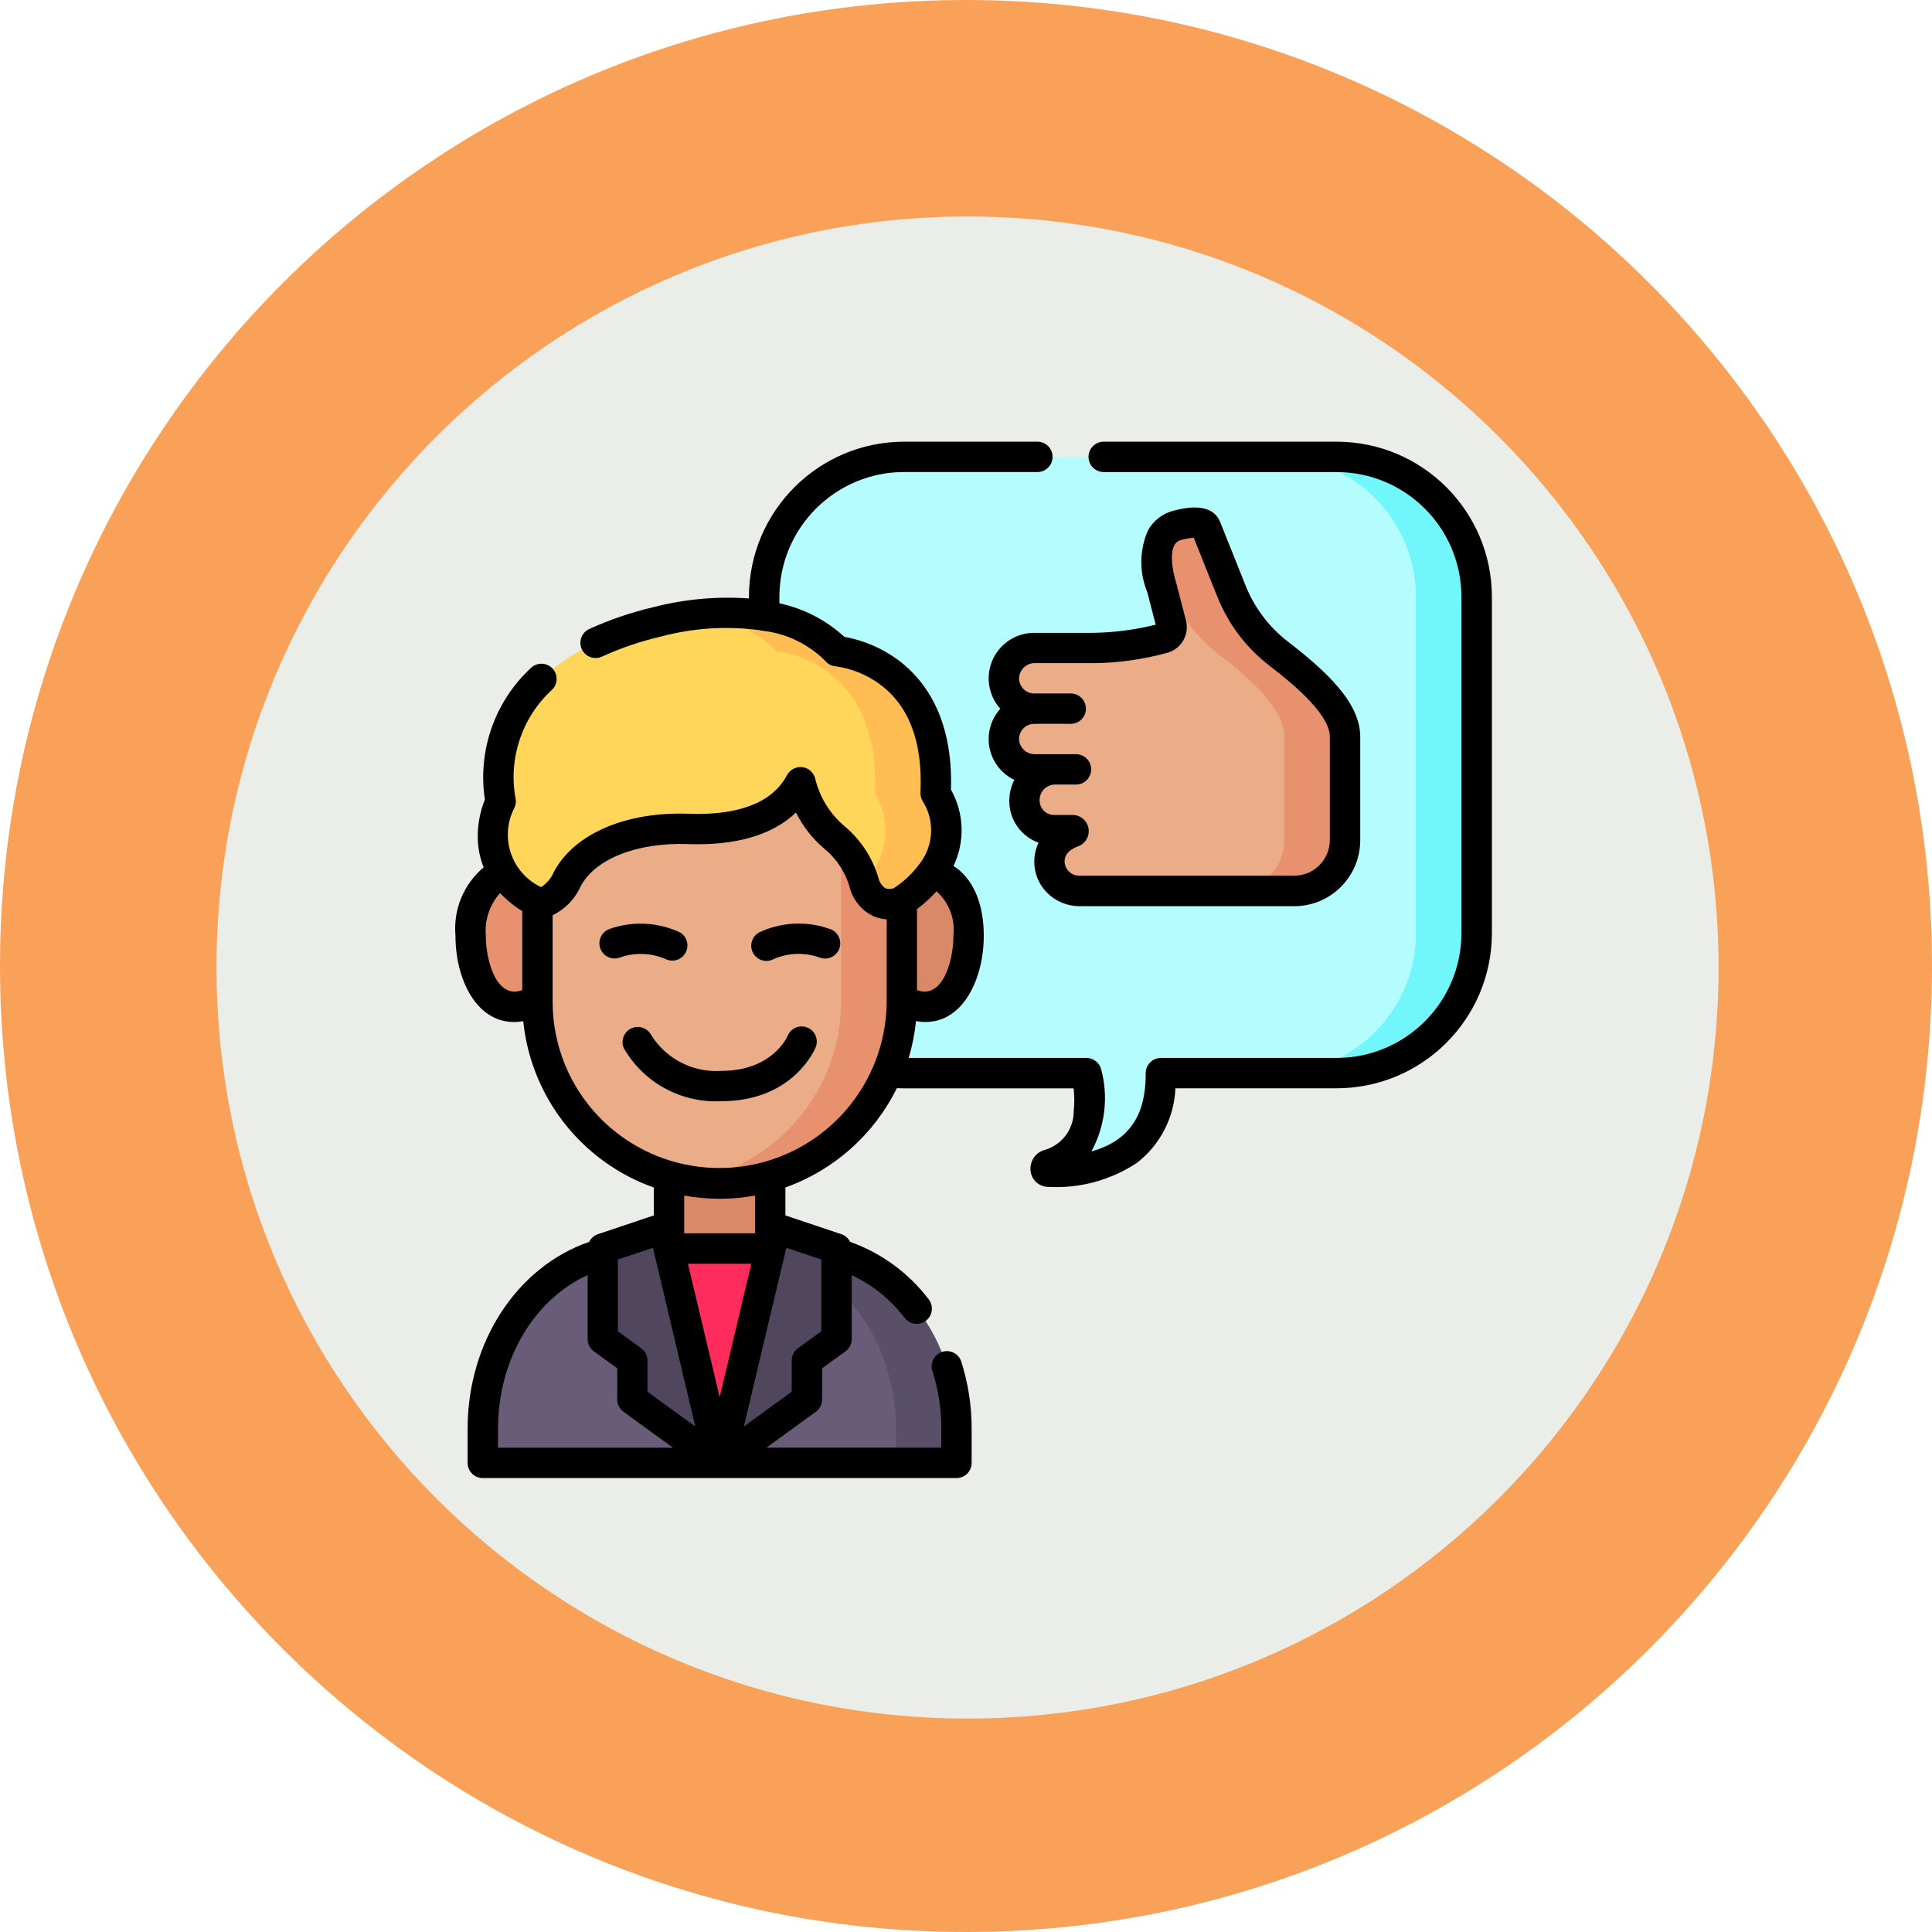
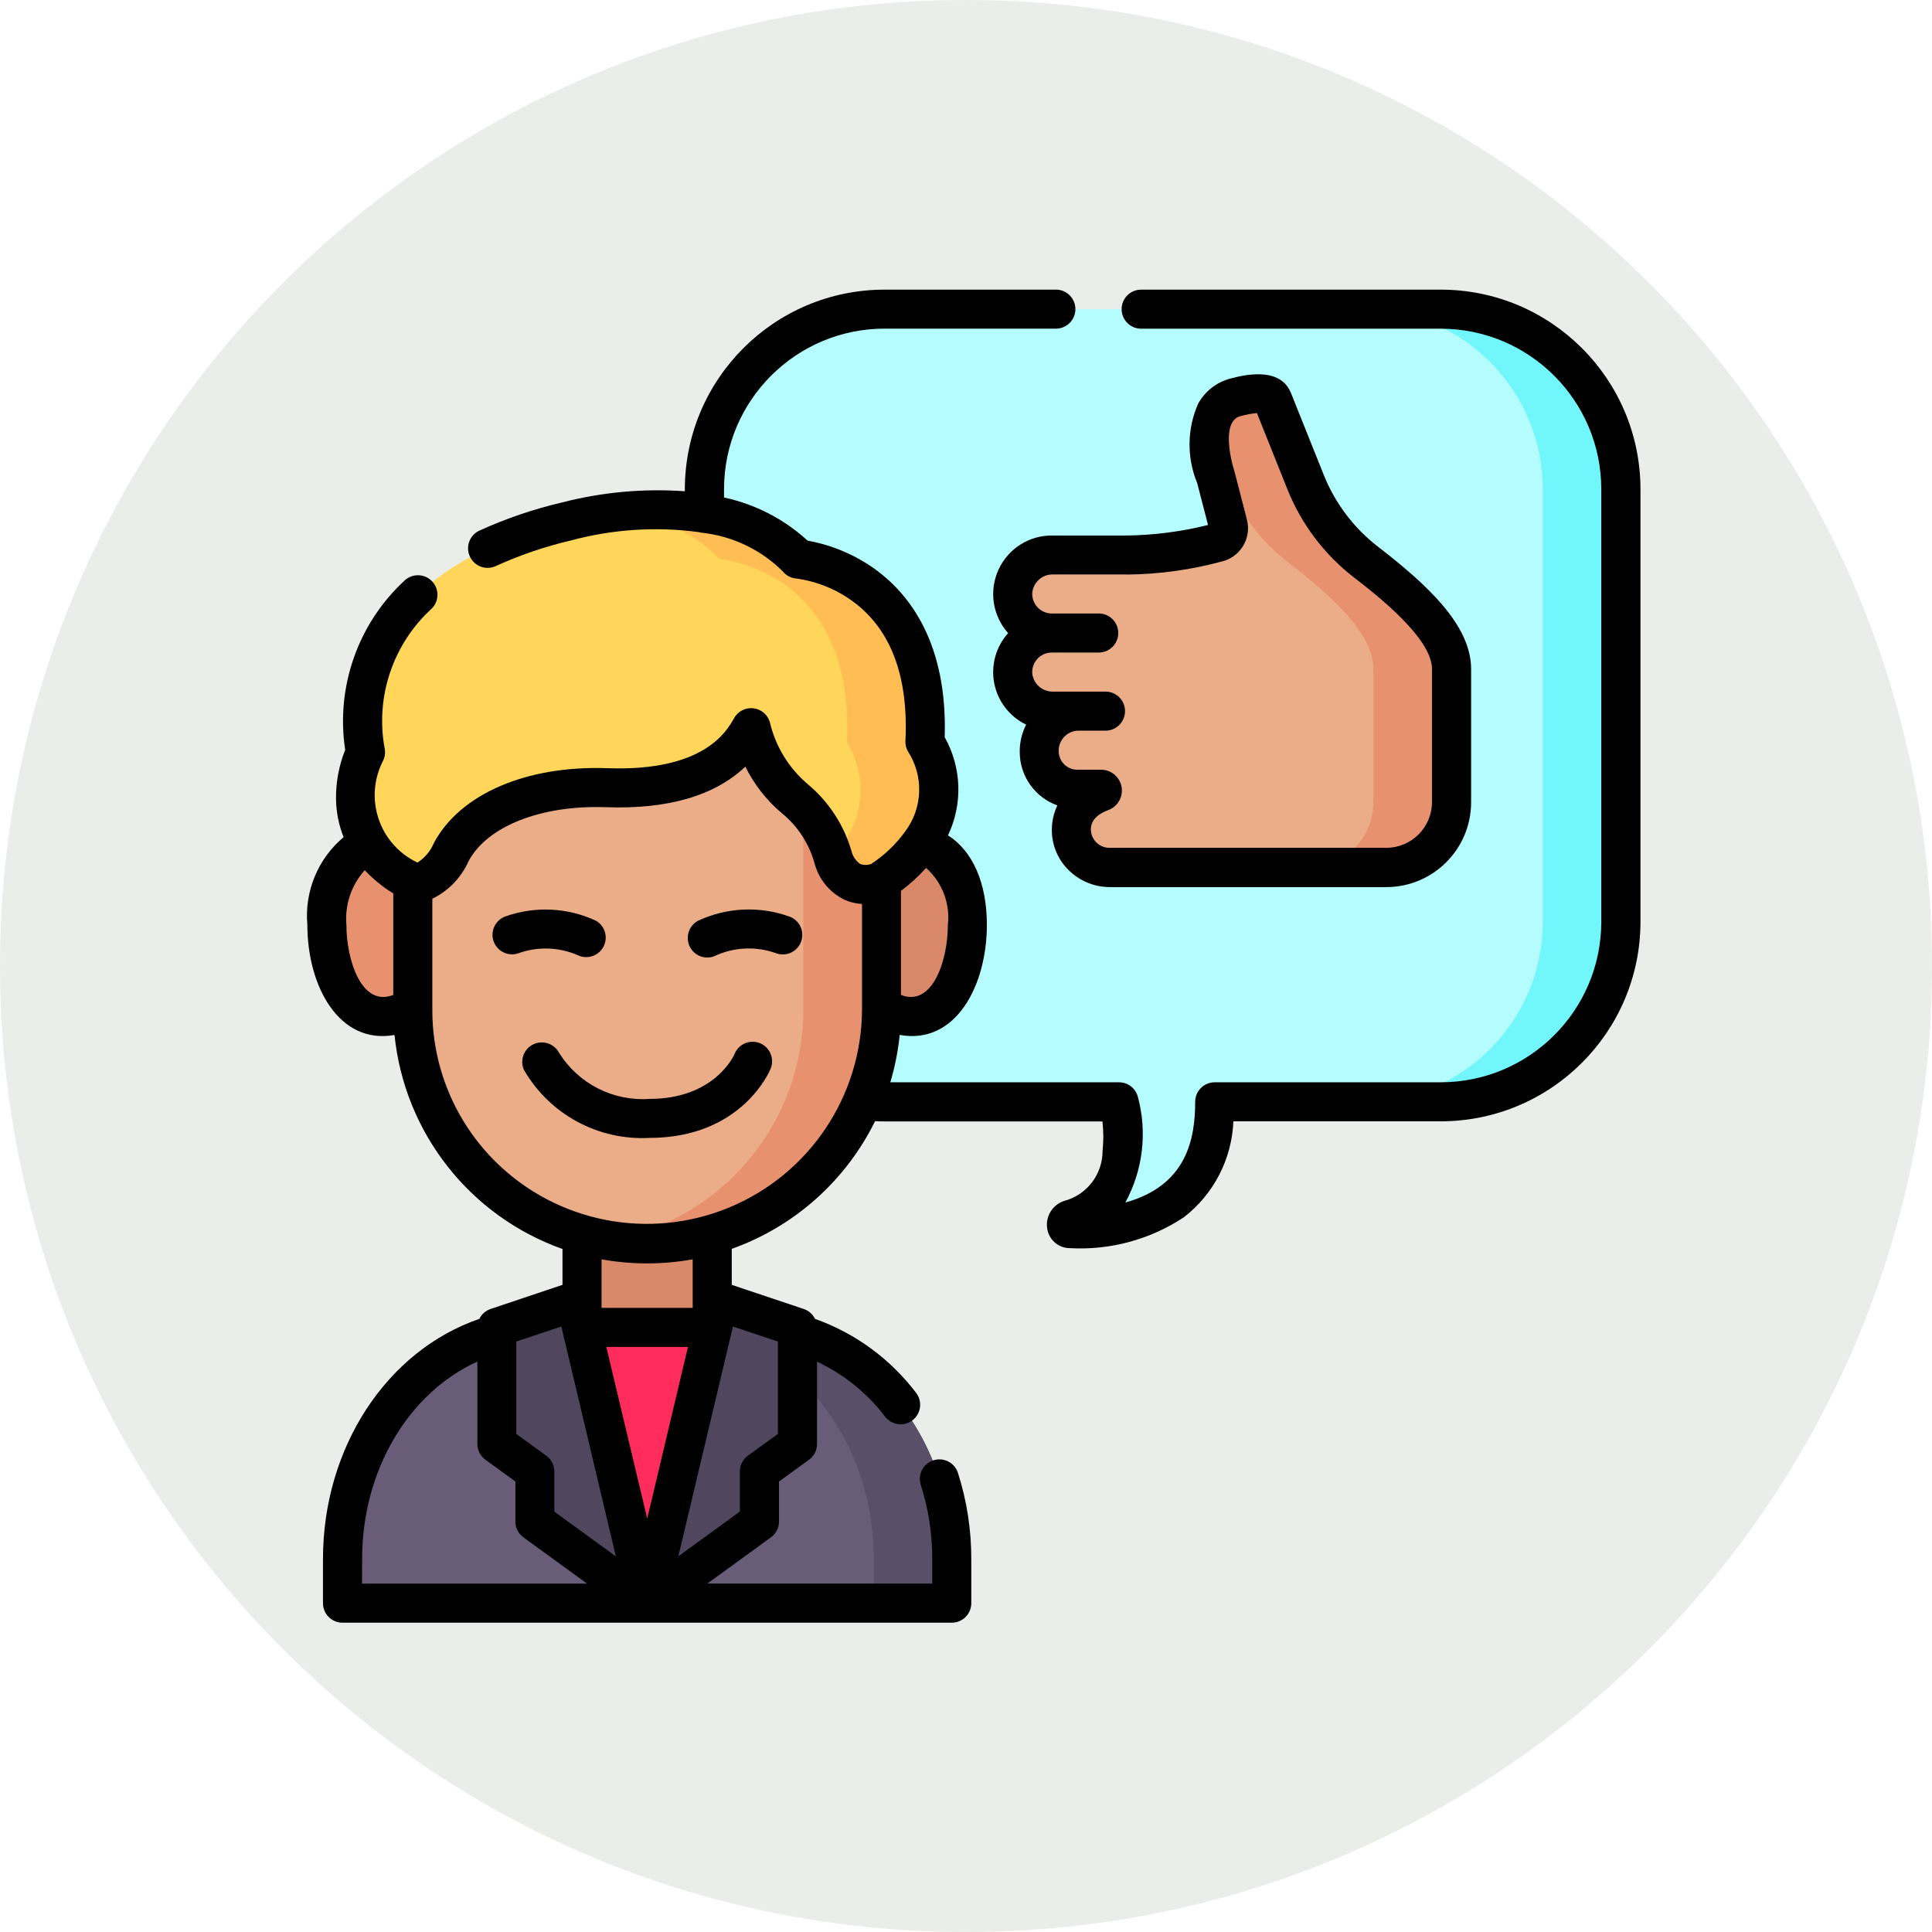
- <svg xmlns="http://www.w3.org/2000/svg" width="116" height="116" viewBox="0 0 116 116">
-   <g id="Grupo_1180961" data-name="Grupo 1180961" transform="translate(-322.752 -1543)">
-     <circle id="Elipse_13552" data-name="Elipse 13552" cx="58" cy="58" r="58" transform="translate(322.752 1543)" fill="#faa159" />
-     <g id="Grupo_1180946" data-name="Grupo 1180946">
-       <g id="Grupo_1176550" data-name="Grupo 1176550" transform="translate(335.752 1556)">
-         <g id="Grupo_1073526" data-name="Grupo 1073526" transform="translate(0 0)">
-           <g id="Grupo_1072785" data-name="Grupo 1072785" transform="translate(0 0)">
-             <path id="Trazado_608385" data-name="Trazado 608385" d="M45.092,0A45.092,45.092,0,1,1,0,45.092,45.092,45.092,0,0,1,45.092,0Z" transform="translate(0 0)" fill="none" />
-           </g>
-           <g id="Grupo_1073383" data-name="Grupo 1073383" transform="translate(0 0)">
-             <path id="Trazado_608385-2" data-name="Trazado 608385" d="M45.092,0A45.092,45.092,0,1,1,0,45.092,45.092,45.092,0,0,1,45.092,0Z" transform="translate(0 0)" fill="#ebede8" />
-           </g>
+ <svg xmlns="http://www.w3.org/2000/svg" width="90.184" height="90.184" viewBox="0 0 90.184 90.184">
+   <g id="Grupo_1180946" data-name="Grupo 1180946" transform="translate(-335.752 -1556)">
+     <g id="Grupo_1176550" data-name="Grupo 1176550" transform="translate(335.752 1556)">
+       <g id="Grupo_1073526" data-name="Grupo 1073526" transform="translate(0 0)">
+         <g id="Grupo_1072785" data-name="Grupo 1072785" transform="translate(0 0)">
+           <path id="Trazado_608385" data-name="Trazado 608385" d="M45.092,0A45.092,45.092,0,1,1,0,45.092,45.092,45.092,0,0,1,45.092,0Z" transform="translate(0 0)" fill="none" />
+         </g>
+         <g id="Grupo_1073383" data-name="Grupo 1073383" transform="translate(0 0)">
+           <path id="Trazado_608385-2" data-name="Trazado 608385" d="M45.092,0A45.092,45.092,0,1,1,0,45.092,45.092,45.092,0,0,1,45.092,0Z" transform="translate(0 0)" fill="#ebede8" />
        </g>
      </g>
-       <g id="Grupo_1178604" data-name="Grupo 1178604" transform="translate(350.099 1569.52)">
-         <path id="Trazado_1007358" data-name="Trazado 1007358" d="M160.917,7.5h25.946a8.406,8.406,0,0,1,8.417,8.394V36.11a8.406,8.406,0,0,1-8.417,8.394H176.321c0,4.537-3.038,5.913-6.75,5.913-.239,0-.222-.362.008-.426,3.4-.951,2.275-5.487,2.275-5.487H160.917A8.406,8.406,0,0,1,152.5,36.11V15.894A8.406,8.406,0,0,1,160.917,7.5Z" transform="translate(-133.966 -6.588)" fill="#b5fcff" />
-         <g id="Grupo_1178597" data-name="Grupo 1178597" transform="translate(49.251 0.912)">
-           <path id="Trazado_1007359" data-name="Trazado 1007359" d="M408.889,7.5h-3.646a8.406,8.406,0,0,1,8.417,8.394V36.11a8.406,8.406,0,0,1-8.417,8.394h3.646a8.406,8.406,0,0,0,8.417-8.394V15.894A8.406,8.406,0,0,0,408.889,7.5Z" transform="translate(-405.243 -7.5)" fill="#71f6fc" />
+     </g>
+     <g id="Grupo_1178604" data-name="Grupo 1178604" transform="translate(350.099 1569.52)">
+       <path id="Trazado_1007358" data-name="Trazado 1007358" d="M160.917,7.5h25.946a8.406,8.406,0,0,1,8.417,8.394V36.11a8.406,8.406,0,0,1-8.417,8.394H176.321c0,4.537-3.038,5.913-6.75,5.913-.239,0-.222-.362.008-.426,3.4-.951,2.275-5.487,2.275-5.487H160.917A8.406,8.406,0,0,1,152.5,36.11V15.894A8.406,8.406,0,0,1,160.917,7.5Z" transform="translate(-133.966 -6.588)" fill="#b5fcff" />
+       <g id="Grupo_1178597" data-name="Grupo 1178597" transform="translate(49.251 0.912)">
+         <path id="Trazado_1007359" data-name="Trazado 1007359" d="M408.889,7.5h-3.646a8.406,8.406,0,0,1,8.417,8.394V36.11a8.406,8.406,0,0,1-8.417,8.394h3.646a8.406,8.406,0,0,0,8.417-8.394V15.894A8.406,8.406,0,0,0,408.889,7.5Z" transform="translate(-405.243 -7.5)" fill="#71f6fc" />
+       </g>
+       <g id="Grupo_1178599" data-name="Grupo 1178599" transform="translate(0.912 25.91)">
+         <g id="Grupo_1178598" data-name="Grupo 1178598">
+           <path id="Trazado_1007360" data-name="Trazado 1007360" d="M13.081,217.206c0,2.215-1.334,4.011-2.979,4.011s-2.6-2.062-2.6-4.277.956-3.744,2.6-3.744S13.081,214.991,13.081,217.206Z" transform="translate(-7.5 -213.195)" fill="#e8916f" />
+           <path id="Trazado_1007361" data-name="Trazado 1007361" d="M207.58,217.206c0,2.215,1.334,4.011,2.979,4.011s2.6-2.062,2.6-4.277-.956-3.744-2.6-3.744S207.58,214.991,207.58,217.206Z" transform="translate(-183.263 -213.195)" fill="#d98868" />
        </g>
-         <g id="Grupo_1178599" data-name="Grupo 1178599" transform="translate(0.912 25.91)">
-           <g id="Grupo_1178598" data-name="Grupo 1178598">
-             <path id="Trazado_1007360" data-name="Trazado 1007360" d="M13.081,217.206c0,2.215-1.334,4.011-2.979,4.011s-2.6-2.062-2.6-4.277.956-3.744,2.6-3.744S13.081,214.991,13.081,217.206Z" transform="translate(-7.5 -213.195)" fill="#e8916f" />
-             <path id="Trazado_1007361" data-name="Trazado 1007361" d="M207.58,217.206c0,2.215,1.334,4.011,2.979,4.011s2.6-2.062,2.6-4.277-.956-3.744-2.6-3.744S207.58,214.991,207.58,217.206Z" transform="translate(-183.263 -213.195)" fill="#d98868" />
-           </g>
-         </g>
-         <rect id="Rectángulo_455146" data-name="Rectángulo 455146" width="6.077" height="9.723" transform="translate(12.822 42.355)" fill="#d98868" />
-         <path id="Trazado_1007362" data-name="Trazado 1007362" d="M40.5,142.973v-8.151A10.322,10.322,0,0,1,50.822,124.5h1.231a10.322,10.322,0,0,1,10.322,10.322v8.151a10.938,10.938,0,0,1-10.938,10.938h0A10.938,10.938,0,0,1,40.5,142.973Z" transform="translate(-35.578 -109.369)" fill="#ebad88" />
-         <path id="Trazado_1007363" data-name="Trazado 1007363" d="M117.939,124.5h-1.231a10.392,10.392,0,0,0-1.207.073,10.322,10.322,0,0,1,9.115,10.25v8.151a10.941,10.941,0,0,1-9.115,10.786,11,11,0,0,0,1.823.152h0a10.938,10.938,0,0,0,10.938-10.938v-8.151A10.323,10.323,0,0,0,117.939,124.5Z" transform="translate(-101.464 -109.369)" fill="#e8916f" />
-         <path id="Trazado_1007364" data-name="Trazado 1007364" d="M41.939,409.438v2.054H13.5v-2.054c0-5.972,4.206-10.813,9.4-10.813h9.649C37.733,398.625,41.939,403.466,41.939,409.438Z" transform="translate(-11.859 -350.178)" fill="#685c79" />
-         <path id="Trazado_1007365" data-name="Trazado 1007365" d="M143.842,398.625H140.2c5.189,0,9.4,4.841,9.4,10.813v2.054h3.646v-2.054C153.237,403.466,149.031,398.625,143.842,398.625Z" transform="translate(-123.157 -350.178)" fill="#594f69" />
-         <path id="Trazado_1007366" data-name="Trazado 1007366" d="M93.026,398.625h9.109L97.58,411.492Z" transform="translate(-81.72 -350.178)" fill="#ff2c5c" />
-         <g id="Grupo_1178600" data-name="Grupo 1178600" transform="translate(8.844 47.216)">
-           <path id="Trazado_1007367" data-name="Trazado 1007367" d="M79.787,402.6l-3.35-14.1-3.666,1.231v5.434l1.778,1.289v2.337Z" transform="translate(-72.771 -388.5)" fill="#50475e" />
-           <path id="Trazado_1007368" data-name="Trazado 1007368" d="M130.5,402.6l3.35-14.1,3.666,1.231v5.434l-1.778,1.289v2.337Z" transform="translate(-123.484 -388.5)" fill="#50475e" />
-         </g>
-         <path id="Trazado_1007369" data-name="Trazado 1007369" d="M21.126,101.867s.91.367,1.844-1.386c1.068-2,3.884-3.124,7.258-3,4.187.151,5.906-1.323,6.738-2.8,1.15,3.8,2.769,2.8,3.82,6.044a1.564,1.564,0,0,0,2.185,1.146s4.352-2.523,2.109-6.53c.385-8.052-5.929-8.529-5.929-8.529s-2.886-3.665-10.8-1.759C16.94,87.8,18.966,95.822,18.966,95.822A4.442,4.442,0,0,0,21.126,101.867Z" transform="translate(-16.251 -74.23)" fill="#ffd659" />
-         <g id="Grupo_1178601" data-name="Grupo 1178601" transform="translate(14.49 10.27)">
-           <path id="Trazado_1007370" data-name="Trazado 1007370" d="M133.565,95.339c.385-8.052-5.929-8.529-5.929-8.529s-2.3-2.917-8.411-2.192a7.438,7.438,0,0,1,4.765,2.192s6.314.477,5.929,8.529a4.288,4.288,0,0,1-.667,5.326l.019.057a1.564,1.564,0,0,0,2.185,1.146S135.808,99.345,133.565,95.339Z" transform="translate(-119.225 -84.502)" fill="#ffbd54" />
-         </g>
-         <path id="Trazado_1007371" data-name="Trazado 1007371" d="M287.393,47.807a8.88,8.88,0,0,1-2.819-3.729l-1.523-3.809c-.156-.411-.778-.408-1.752-.156h0c-.975.252-1.648,1.392-.912,3.75l.566,2.185a.689.689,0,0,1-.456.828,16.7,16.7,0,0,1-4.317.6h-3.4a1.857,1.857,0,0,0-1.872,1.734,1.823,1.823,0,0,0,1.5,1.883.029.029,0,0,1,0,.057,1.823,1.823,0,0,0-1.5,1.883,1.857,1.857,0,0,0,1.872,1.734h.677a.065.065,0,0,1,.023.127,1.849,1.849,0,0,0-1.337,1.792,1.776,1.776,0,0,0,1.776,1.727h1.111a.061.061,0,0,1,.022.117,1.933,1.933,0,0,0-1.409,1.748,1.779,1.779,0,0,0,1.789,1.781H288.34a3.045,3.045,0,0,0,3.045-3.045V52.794C291.385,51.146,289.463,49.407,287.393,47.807Z" transform="translate(-237.977 -35.085)" fill="#ebad88" />
-         <g id="Grupo_1178602" data-name="Grupo 1178602" transform="translate(42.101 4.854)">
-           <path id="Trazado_1007372" data-name="Trazado 1007372" d="M353.727,47.807a8.879,8.879,0,0,1-2.819-3.729l-1.523-3.809c-.156-.411-.778-.408-1.752-.156a1.751,1.751,0,0,0-1.221,1.839l.85,2.126a8.88,8.88,0,0,0,2.819,3.729c2.07,1.6,3.992,3.339,3.992,4.987v6.218a3.045,3.045,0,0,1-3.045,3.045h3.646a3.045,3.045,0,0,0,3.045-3.045V52.794C357.719,51.146,355.8,49.407,353.727,47.807Z" transform="translate(-346.412 -39.939)" fill="#e8916f" />
-         </g>
-         <g id="Grupo_1178603" data-name="Grupo 1178603">
-           <path id="Trazado_1007373" data-name="Trazado 1007373" d="M93.583,288.937a.907.907,0,0,0-1.186.5c-.037.086-.94,2.1-3.975,2.1A4.6,4.6,0,0,1,84.2,289.38a.912.912,0,0,0-1.635.806,6.373,6.373,0,0,0,5.853,3.171c4.3,0,5.606-3.1,5.66-3.228A.915.915,0,0,0,93.583,288.937Z" transform="translate(-72.453 -253.761)" />
-           <path id="Trazado_1007374" data-name="Trazado 1007374" d="M74.932,240.258a.911.911,0,0,0,.868-1.6,5.589,5.589,0,0,0-4.244-.206.912.912,0,0,0,.582,1.728A3.762,3.762,0,0,1,74.932,240.258Z" transform="translate(-62.315 -209.193)" />
-           <path id="Trazado_1007375" data-name="Trazado 1007375" d="M150.832,238.449a5.589,5.589,0,0,0-4.244.206.913.913,0,0,0,.433,1.715.9.9,0,0,0,.434-.111,3.764,3.764,0,0,1,2.8-.082.911.911,0,1,0,.582-1.728Z" transform="translate(-128.354 -209.193)" />
-           <path id="Trazado_1007376" data-name="Trazado 1007376" d="M266.188,40.015a2.733,2.733,0,0,0-2.087,4.557,2.72,2.72,0,0,0,.841,4.271,2.756,2.756,0,0,0-.3,1.3,2.653,2.653,0,0,0,1.756,2.471,2.653,2.653,0,0,0-.256,1.1,2.607,2.607,0,0,0,.755,1.892,2.737,2.737,0,0,0,1.945.821h12.913a3.961,3.961,0,0,0,3.957-3.957V46.247c0-2.066-2.089-3.965-4.346-5.709a7.976,7.976,0,0,1-2.53-3.346l-1.521-3.8c-.5-1.308-2.254-.855-2.83-.706a2.417,2.417,0,0,0-1.517,1.18,4.723,4.723,0,0,0-.043,3.7l.507,1.958a16.582,16.582,0,0,1-3.85.492h-3.392Zm3.43,1.823a17.572,17.572,0,0,0,4.573-.642,1.6,1.6,0,0,0,1.057-1.924l-.566-2.185c0-.014-.008-.029-.012-.043-.255-.818-.545-2.385.27-2.6a4.219,4.219,0,0,1,.775-.144l1.425,3.564a9.8,9.8,0,0,0,3.108,4.112c.995.769,3.638,2.811,3.638,4.266v6.218a2.136,2.136,0,0,1-2.134,2.134H268.839a.869.869,0,0,1-.877-.849c0-.153.014-.619.813-.913a.972.972,0,0,0-.336-1.884h-1.111a.866.866,0,0,1-.865-.819.933.933,0,0,1,.893-1.005h1.319a.912.912,0,0,0,0-1.823h-2.487a.949.949,0,0,1-.962-.866.914.914,0,0,1,.747-.943c.159-.029.4-.006,2.387-.014a.912.912,0,0,0,0-1.823h-2.223a.913.913,0,0,1-.91-.957.949.949,0,0,1,.962-.866h3.43Z" transform="translate(-231.389 -28.538)" />
-           <path id="Trazado_1007377" data-name="Trazado 1007377" d="M52.9,0H38.891a.912.912,0,0,0,0,1.823H52.9A7.5,7.5,0,0,1,60.4,9.306V29.521A7.5,7.5,0,0,1,52.9,37H42.355a.911.911,0,0,0-.912.912c0,1.726-.391,3.908-3.26,4.7a6.68,6.68,0,0,0,.589-4.918A.911.911,0,0,0,37.888,37H27.212a11.774,11.774,0,0,0,.438-2.211c2.629.475,4.07-2.323,4.07-5.138,0-1.963-.672-3.457-1.816-4.177a4.974,4.974,0,0,0-.154-4.582c.139-4.4-1.654-6.669-3.2-7.807a7.773,7.773,0,0,0-3.2-1.369,8.369,8.369,0,0,0-3.9-2.013v-.4a7.5,7.5,0,0,1,7.506-7.483H35A.912.912,0,0,0,35,0h-8.05a9.328,9.328,0,0,0-9.329,9.306v.106a17.832,17.832,0,0,0-5.732.522A20.556,20.556,0,0,0,8,11.263a.912.912,0,0,0,.773,1.651,18.738,18.738,0,0,1,3.543-1.209,15.176,15.176,0,0,1,5.944-.388.911.911,0,0,0,.229.039,6.32,6.32,0,0,1,3.693,1.785.911.911,0,0,0,.648.345,5.807,5.807,0,0,1,2.638,1.07c1.77,1.3,2.594,3.491,2.45,6.506a.912.912,0,0,0,.115.489A3.266,3.266,0,0,1,27.9,25.3a5.991,5.991,0,0,1-1.585,1.51.762.762,0,0,1-.507,0,1.01,1.01,0,0,1-.409-.606A6.386,6.386,0,0,0,23.377,23.1a5.4,5.4,0,0,1-1.789-2.915A.911.911,0,0,0,19.921,20c-.348.619-1.406,2.5-5.911,2.339-3.775-.138-6.877,1.2-8.1,3.484a1.983,1.983,0,0,1-.771.92A3.481,3.481,0,0,1,3.525,22.01a.911.911,0,0,0,.074-.642A7.1,7.1,0,0,1,5.793,14.9a.911.911,0,1,0-1.262-1.315,8.941,8.941,0,0,0-2.765,7.9,5.979,5.979,0,0,0-.428,2.306,5,5,0,0,0,.354,1.767A4.788,4.788,0,0,0,0,29.654c0,2.861,1.48,5.6,4.069,5.138a11.876,11.876,0,0,0,7.841,9.99v1.673L8.554,47.582a.911.911,0,0,0-.527.462C3.7,49.535.729,54.053.729,59.26v2.054a.911.911,0,0,0,.912.912H30.08a.911.911,0,0,0,.912-.912V59.26a13.147,13.147,0,0,0-.633-4.058.912.912,0,0,0-1.734.562,11.328,11.328,0,0,1,.545,3.5V60.4h-10.5l2.97-2.159a.911.911,0,0,0,.376-.737V55.635l1.4-1.016a.912.912,0,0,0,.376-.738V50.043a8.575,8.575,0,0,1,3.182,2.57.911.911,0,0,0,1.439-1.119,10.208,10.208,0,0,0-4.716-3.45.911.911,0,0,0-.527-.462L19.81,46.456v-1.68A11.914,11.914,0,0,0,26.5,38.815c.151.007.3.012.451.012H37.114A6.317,6.317,0,0,1,37.12,40.2a2.408,2.408,0,0,1-1.753,2.327,1.167,1.167,0,0,0-.835,1.28,1.074,1.074,0,0,0,1.073.936A8.76,8.76,0,0,0,40.916,43.3a5.97,5.97,0,0,0,2.31-4.478H52.9a9.328,9.328,0,0,0,9.329-9.306V9.306A9.328,9.328,0,0,0,52.9,0ZM27.71,32.924v-4.86a8.077,8.077,0,0,0,1.173-1.07,3.093,3.093,0,0,1,1.015,2.66C29.9,31.275,29.2,33.5,27.71,32.924ZM1.823,29.654A3.38,3.38,0,0,1,2.68,27.1a6.49,6.49,0,0,0,1.331,1.085v4.738C2.52,33.506,1.823,31.275,1.823,29.654ZM9.756,49.1l2.1-.7L14.4,59.129l-2.871-2.087V55.17a.911.911,0,0,0-.376-.738l-1.4-1.016V49.1Zm4.2.255h3.809l-1.9,8.014Zm-11.4,9.9c0-4.14,2.161-7.753,5.38-9.218V53.88a.911.911,0,0,0,.376.738l1.4,1.016v1.872a.911.911,0,0,0,.376.737l2.97,2.159H2.552ZM21.965,49.1v4.313l-1.4,1.016a.912.912,0,0,0-.376.738v1.872l-2.871,2.087L19.866,48.4Zm-3.978-1.568H13.733V45.264a11.956,11.956,0,0,0,4.254,0ZM8.77,40.694A9.956,9.956,0,0,1,5.834,33.6V28.433a3.546,3.546,0,0,0,1.69-1.753c.874-1.64,3.4-2.629,6.421-2.52,2.886.1,5.063-.532,6.5-1.893a6.761,6.761,0,0,0,1.7,2.169,4.6,4.6,0,0,1,1.529,2.336,2.64,2.64,0,0,0,1.411,1.713,2.307,2.307,0,0,0,.806.192V33.6A10.045,10.045,0,0,1,8.77,40.694Z" />
-         </g>
+       </g>
+       <rect id="Rectángulo_455146" data-name="Rectángulo 455146" width="6.077" height="9.723" transform="translate(12.822 42.355)" fill="#d98868" />
+       <path id="Trazado_1007362" data-name="Trazado 1007362" d="M40.5,142.973v-8.151A10.322,10.322,0,0,1,50.822,124.5h1.231a10.322,10.322,0,0,1,10.322,10.322v8.151a10.938,10.938,0,0,1-10.938,10.938h0A10.938,10.938,0,0,1,40.5,142.973Z" transform="translate(-35.578 -109.369)" fill="#ebad88" />
+       <path id="Trazado_1007363" data-name="Trazado 1007363" d="M117.939,124.5h-1.231a10.392,10.392,0,0,0-1.207.073,10.322,10.322,0,0,1,9.115,10.25v8.151a10.941,10.941,0,0,1-9.115,10.786,11,11,0,0,0,1.823.152h0a10.938,10.938,0,0,0,10.938-10.938v-8.151A10.323,10.323,0,0,0,117.939,124.5Z" transform="translate(-101.464 -109.369)" fill="#e8916f" />
+       <path id="Trazado_1007364" data-name="Trazado 1007364" d="M41.939,409.438v2.054H13.5v-2.054c0-5.972,4.206-10.813,9.4-10.813h9.649C37.733,398.625,41.939,403.466,41.939,409.438Z" transform="translate(-11.859 -350.178)" fill="#685c79" />
+       <path id="Trazado_1007365" data-name="Trazado 1007365" d="M143.842,398.625H140.2c5.189,0,9.4,4.841,9.4,10.813v2.054h3.646v-2.054C153.237,403.466,149.031,398.625,143.842,398.625Z" transform="translate(-123.157 -350.178)" fill="#594f69" />
+       <path id="Trazado_1007366" data-name="Trazado 1007366" d="M93.026,398.625h9.109L97.58,411.492Z" transform="translate(-81.72 -350.178)" fill="#ff2c5c" />
+       <g id="Grupo_1178600" data-name="Grupo 1178600" transform="translate(8.844 47.216)">
+         <path id="Trazado_1007367" data-name="Trazado 1007367" d="M79.787,402.6l-3.35-14.1-3.666,1.231v5.434l1.778,1.289v2.337Z" transform="translate(-72.771 -388.5)" fill="#50475e" />
+         <path id="Trazado_1007368" data-name="Trazado 1007368" d="M130.5,402.6l3.35-14.1,3.666,1.231v5.434l-1.778,1.289v2.337Z" transform="translate(-123.484 -388.5)" fill="#50475e" />
+       </g>
+       <path id="Trazado_1007369" data-name="Trazado 1007369" d="M21.126,101.867s.91.367,1.844-1.386c1.068-2,3.884-3.124,7.258-3,4.187.151,5.906-1.323,6.738-2.8,1.15,3.8,2.769,2.8,3.82,6.044a1.564,1.564,0,0,0,2.185,1.146s4.352-2.523,2.109-6.53c.385-8.052-5.929-8.529-5.929-8.529s-2.886-3.665-10.8-1.759C16.94,87.8,18.966,95.822,18.966,95.822A4.442,4.442,0,0,0,21.126,101.867Z" transform="translate(-16.251 -74.23)" fill="#ffd659" />
+       <g id="Grupo_1178601" data-name="Grupo 1178601" transform="translate(14.49 10.27)">
+         <path id="Trazado_1007370" data-name="Trazado 1007370" d="M133.565,95.339c.385-8.052-5.929-8.529-5.929-8.529s-2.3-2.917-8.411-2.192a7.438,7.438,0,0,1,4.765,2.192s6.314.477,5.929,8.529a4.288,4.288,0,0,1-.667,5.326l.019.057a1.564,1.564,0,0,0,2.185,1.146S135.808,99.345,133.565,95.339Z" transform="translate(-119.225 -84.502)" fill="#ffbd54" />
+       </g>
+       <path id="Trazado_1007371" data-name="Trazado 1007371" d="M287.393,47.807a8.88,8.88,0,0,1-2.819-3.729l-1.523-3.809c-.156-.411-.778-.408-1.752-.156h0c-.975.252-1.648,1.392-.912,3.75l.566,2.185a.689.689,0,0,1-.456.828,16.7,16.7,0,0,1-4.317.6h-3.4a1.857,1.857,0,0,0-1.872,1.734,1.823,1.823,0,0,0,1.5,1.883.029.029,0,0,1,0,.057,1.823,1.823,0,0,0-1.5,1.883,1.857,1.857,0,0,0,1.872,1.734h.677a.065.065,0,0,1,.023.127,1.849,1.849,0,0,0-1.337,1.792,1.776,1.776,0,0,0,1.776,1.727h1.111a.061.061,0,0,1,.022.117,1.933,1.933,0,0,0-1.409,1.748,1.779,1.779,0,0,0,1.789,1.781H288.34a3.045,3.045,0,0,0,3.045-3.045V52.794C291.385,51.146,289.463,49.407,287.393,47.807Z" transform="translate(-237.977 -35.085)" fill="#ebad88" />
+       <g id="Grupo_1178602" data-name="Grupo 1178602" transform="translate(42.101 4.854)">
+         <path id="Trazado_1007372" data-name="Trazado 1007372" d="M353.727,47.807a8.879,8.879,0,0,1-2.819-3.729l-1.523-3.809c-.156-.411-.778-.408-1.752-.156a1.751,1.751,0,0,0-1.221,1.839l.85,2.126a8.88,8.88,0,0,0,2.819,3.729c2.07,1.6,3.992,3.339,3.992,4.987v6.218a3.045,3.045,0,0,1-3.045,3.045h3.646a3.045,3.045,0,0,0,3.045-3.045V52.794C357.719,51.146,355.8,49.407,353.727,47.807Z" transform="translate(-346.412 -39.939)" fill="#e8916f" />
+       </g>
+       <g id="Grupo_1178603" data-name="Grupo 1178603">
+         <path id="Trazado_1007373" data-name="Trazado 1007373" d="M93.583,288.937a.907.907,0,0,0-1.186.5c-.037.086-.94,2.1-3.975,2.1A4.6,4.6,0,0,1,84.2,289.38a.912.912,0,0,0-1.635.806,6.373,6.373,0,0,0,5.853,3.171c4.3,0,5.606-3.1,5.66-3.228A.915.915,0,0,0,93.583,288.937Z" transform="translate(-72.453 -253.761)" />
+         <path id="Trazado_1007374" data-name="Trazado 1007374" d="M74.932,240.258a.911.911,0,0,0,.868-1.6,5.589,5.589,0,0,0-4.244-.206.912.912,0,0,0,.582,1.728A3.762,3.762,0,0,1,74.932,240.258Z" transform="translate(-62.315 -209.193)" />
+         <path id="Trazado_1007375" data-name="Trazado 1007375" d="M150.832,238.449a5.589,5.589,0,0,0-4.244.206.913.913,0,0,0,.433,1.715.9.9,0,0,0,.434-.111,3.764,3.764,0,0,1,2.8-.082.911.911,0,1,0,.582-1.728Z" transform="translate(-128.354 -209.193)" />
+         <path id="Trazado_1007376" data-name="Trazado 1007376" d="M266.188,40.015a2.733,2.733,0,0,0-2.087,4.557,2.72,2.72,0,0,0,.841,4.271,2.756,2.756,0,0,0-.3,1.3,2.653,2.653,0,0,0,1.756,2.471,2.653,2.653,0,0,0-.256,1.1,2.607,2.607,0,0,0,.755,1.892,2.737,2.737,0,0,0,1.945.821h12.913a3.961,3.961,0,0,0,3.957-3.957V46.247c0-2.066-2.089-3.965-4.346-5.709a7.976,7.976,0,0,1-2.53-3.346l-1.521-3.8c-.5-1.308-2.254-.855-2.83-.706a2.417,2.417,0,0,0-1.517,1.18,4.723,4.723,0,0,0-.043,3.7l.507,1.958a16.582,16.582,0,0,1-3.85.492h-3.392Zm3.43,1.823a17.572,17.572,0,0,0,4.573-.642,1.6,1.6,0,0,0,1.057-1.924l-.566-2.185c0-.014-.008-.029-.012-.043-.255-.818-.545-2.385.27-2.6a4.219,4.219,0,0,1,.775-.144l1.425,3.564a9.8,9.8,0,0,0,3.108,4.112c.995.769,3.638,2.811,3.638,4.266v6.218a2.136,2.136,0,0,1-2.134,2.134H268.839a.869.869,0,0,1-.877-.849c0-.153.014-.619.813-.913a.972.972,0,0,0-.336-1.884h-1.111a.866.866,0,0,1-.865-.819.933.933,0,0,1,.893-1.005h1.319a.912.912,0,0,0,0-1.823h-2.487a.949.949,0,0,1-.962-.866.914.914,0,0,1,.747-.943c.159-.029.4-.006,2.387-.014a.912.912,0,0,0,0-1.823h-2.223a.913.913,0,0,1-.91-.957.949.949,0,0,1,.962-.866h3.43Z" transform="translate(-231.389 -28.538)" />
+         <path id="Trazado_1007377" data-name="Trazado 1007377" d="M52.9,0H38.891a.912.912,0,0,0,0,1.823H52.9A7.5,7.5,0,0,1,60.4,9.306V29.521A7.5,7.5,0,0,1,52.9,37H42.355a.911.911,0,0,0-.912.912c0,1.726-.391,3.908-3.26,4.7a6.68,6.68,0,0,0,.589-4.918A.911.911,0,0,0,37.888,37H27.212a11.774,11.774,0,0,0,.438-2.211c2.629.475,4.07-2.323,4.07-5.138,0-1.963-.672-3.457-1.816-4.177a4.974,4.974,0,0,0-.154-4.582c.139-4.4-1.654-6.669-3.2-7.807a7.773,7.773,0,0,0-3.2-1.369,8.369,8.369,0,0,0-3.9-2.013v-.4a7.5,7.5,0,0,1,7.506-7.483H35A.912.912,0,0,0,35,0h-8.05a9.328,9.328,0,0,0-9.329,9.306v.106a17.832,17.832,0,0,0-5.732.522A20.556,20.556,0,0,0,8,11.263a.912.912,0,0,0,.773,1.651,18.738,18.738,0,0,1,3.543-1.209,15.176,15.176,0,0,1,5.944-.388.911.911,0,0,0,.229.039,6.32,6.32,0,0,1,3.693,1.785.911.911,0,0,0,.648.345,5.807,5.807,0,0,1,2.638,1.07c1.77,1.3,2.594,3.491,2.45,6.506a.912.912,0,0,0,.115.489A3.266,3.266,0,0,1,27.9,25.3a5.991,5.991,0,0,1-1.585,1.51.762.762,0,0,1-.507,0,1.01,1.01,0,0,1-.409-.606A6.386,6.386,0,0,0,23.377,23.1a5.4,5.4,0,0,1-1.789-2.915A.911.911,0,0,0,19.921,20c-.348.619-1.406,2.5-5.911,2.339-3.775-.138-6.877,1.2-8.1,3.484a1.983,1.983,0,0,1-.771.92A3.481,3.481,0,0,1,3.525,22.01a.911.911,0,0,0,.074-.642A7.1,7.1,0,0,1,5.793,14.9a.911.911,0,1,0-1.262-1.315,8.941,8.941,0,0,0-2.765,7.9,5.979,5.979,0,0,0-.428,2.306,5,5,0,0,0,.354,1.767A4.788,4.788,0,0,0,0,29.654c0,2.861,1.48,5.6,4.069,5.138a11.876,11.876,0,0,0,7.841,9.99v1.673L8.554,47.582a.911.911,0,0,0-.527.462C3.7,49.535.729,54.053.729,59.26v2.054a.911.911,0,0,0,.912.912H30.08a.911.911,0,0,0,.912-.912V59.26a13.147,13.147,0,0,0-.633-4.058.912.912,0,0,0-1.734.562,11.328,11.328,0,0,1,.545,3.5V60.4h-10.5l2.97-2.159a.911.911,0,0,0,.376-.737V55.635l1.4-1.016a.912.912,0,0,0,.376-.738V50.043a8.575,8.575,0,0,1,3.182,2.57.911.911,0,0,0,1.439-1.119,10.208,10.208,0,0,0-4.716-3.45.911.911,0,0,0-.527-.462L19.81,46.456v-1.68A11.914,11.914,0,0,0,26.5,38.815c.151.007.3.012.451.012H37.114A6.317,6.317,0,0,1,37.12,40.2a2.408,2.408,0,0,1-1.753,2.327,1.167,1.167,0,0,0-.835,1.28,1.074,1.074,0,0,0,1.073.936A8.76,8.76,0,0,0,40.916,43.3a5.97,5.97,0,0,0,2.31-4.478H52.9a9.328,9.328,0,0,0,9.329-9.306V9.306A9.328,9.328,0,0,0,52.9,0ZM27.71,32.924v-4.86a8.077,8.077,0,0,0,1.173-1.07,3.093,3.093,0,0,1,1.015,2.66C29.9,31.275,29.2,33.5,27.71,32.924ZM1.823,29.654A3.38,3.38,0,0,1,2.68,27.1a6.49,6.49,0,0,0,1.331,1.085v4.738C2.52,33.506,1.823,31.275,1.823,29.654ZM9.756,49.1l2.1-.7L14.4,59.129l-2.871-2.087V55.17a.911.911,0,0,0-.376-.738l-1.4-1.016V49.1Zm4.2.255h3.809l-1.9,8.014Zm-11.4,9.9c0-4.14,2.161-7.753,5.38-9.218V53.88a.911.911,0,0,0,.376.738l1.4,1.016v1.872a.911.911,0,0,0,.376.737l2.97,2.159H2.552ZM21.965,49.1v4.313l-1.4,1.016a.912.912,0,0,0-.376.738v1.872l-2.871,2.087L19.866,48.4Zm-3.978-1.568H13.733V45.264a11.956,11.956,0,0,0,4.254,0ZM8.77,40.694A9.956,9.956,0,0,1,5.834,33.6V28.433a3.546,3.546,0,0,0,1.69-1.753c.874-1.64,3.4-2.629,6.421-2.52,2.886.1,5.063-.532,6.5-1.893a6.761,6.761,0,0,0,1.7,2.169,4.6,4.6,0,0,1,1.529,2.336,2.64,2.64,0,0,0,1.411,1.713,2.307,2.307,0,0,0,.806.192V33.6A10.045,10.045,0,0,1,8.77,40.694Z" />
      </g>
    </g>
  </g>
</svg>
